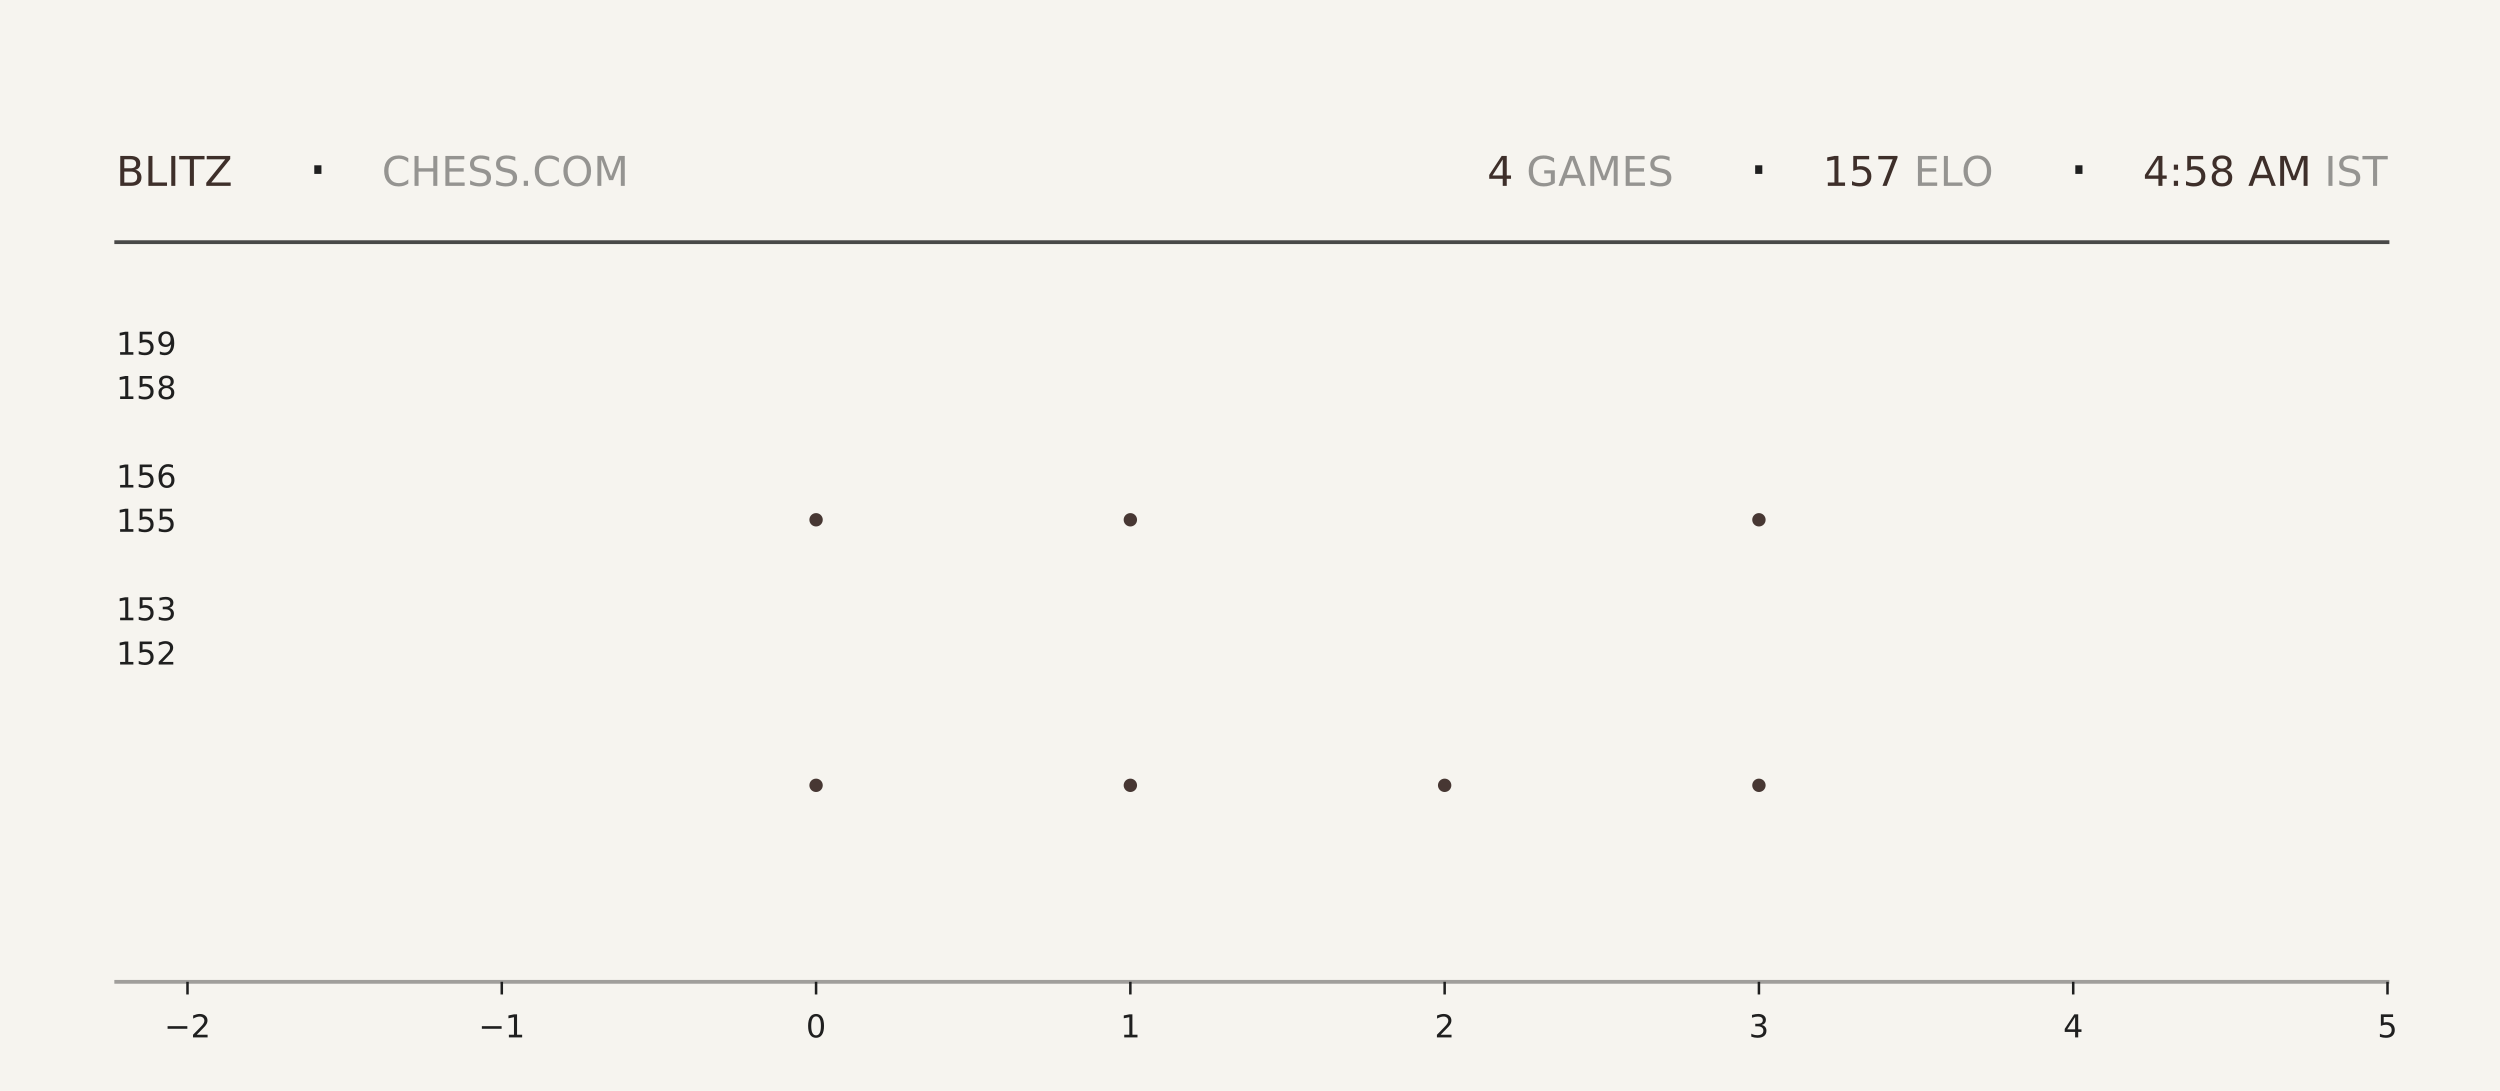
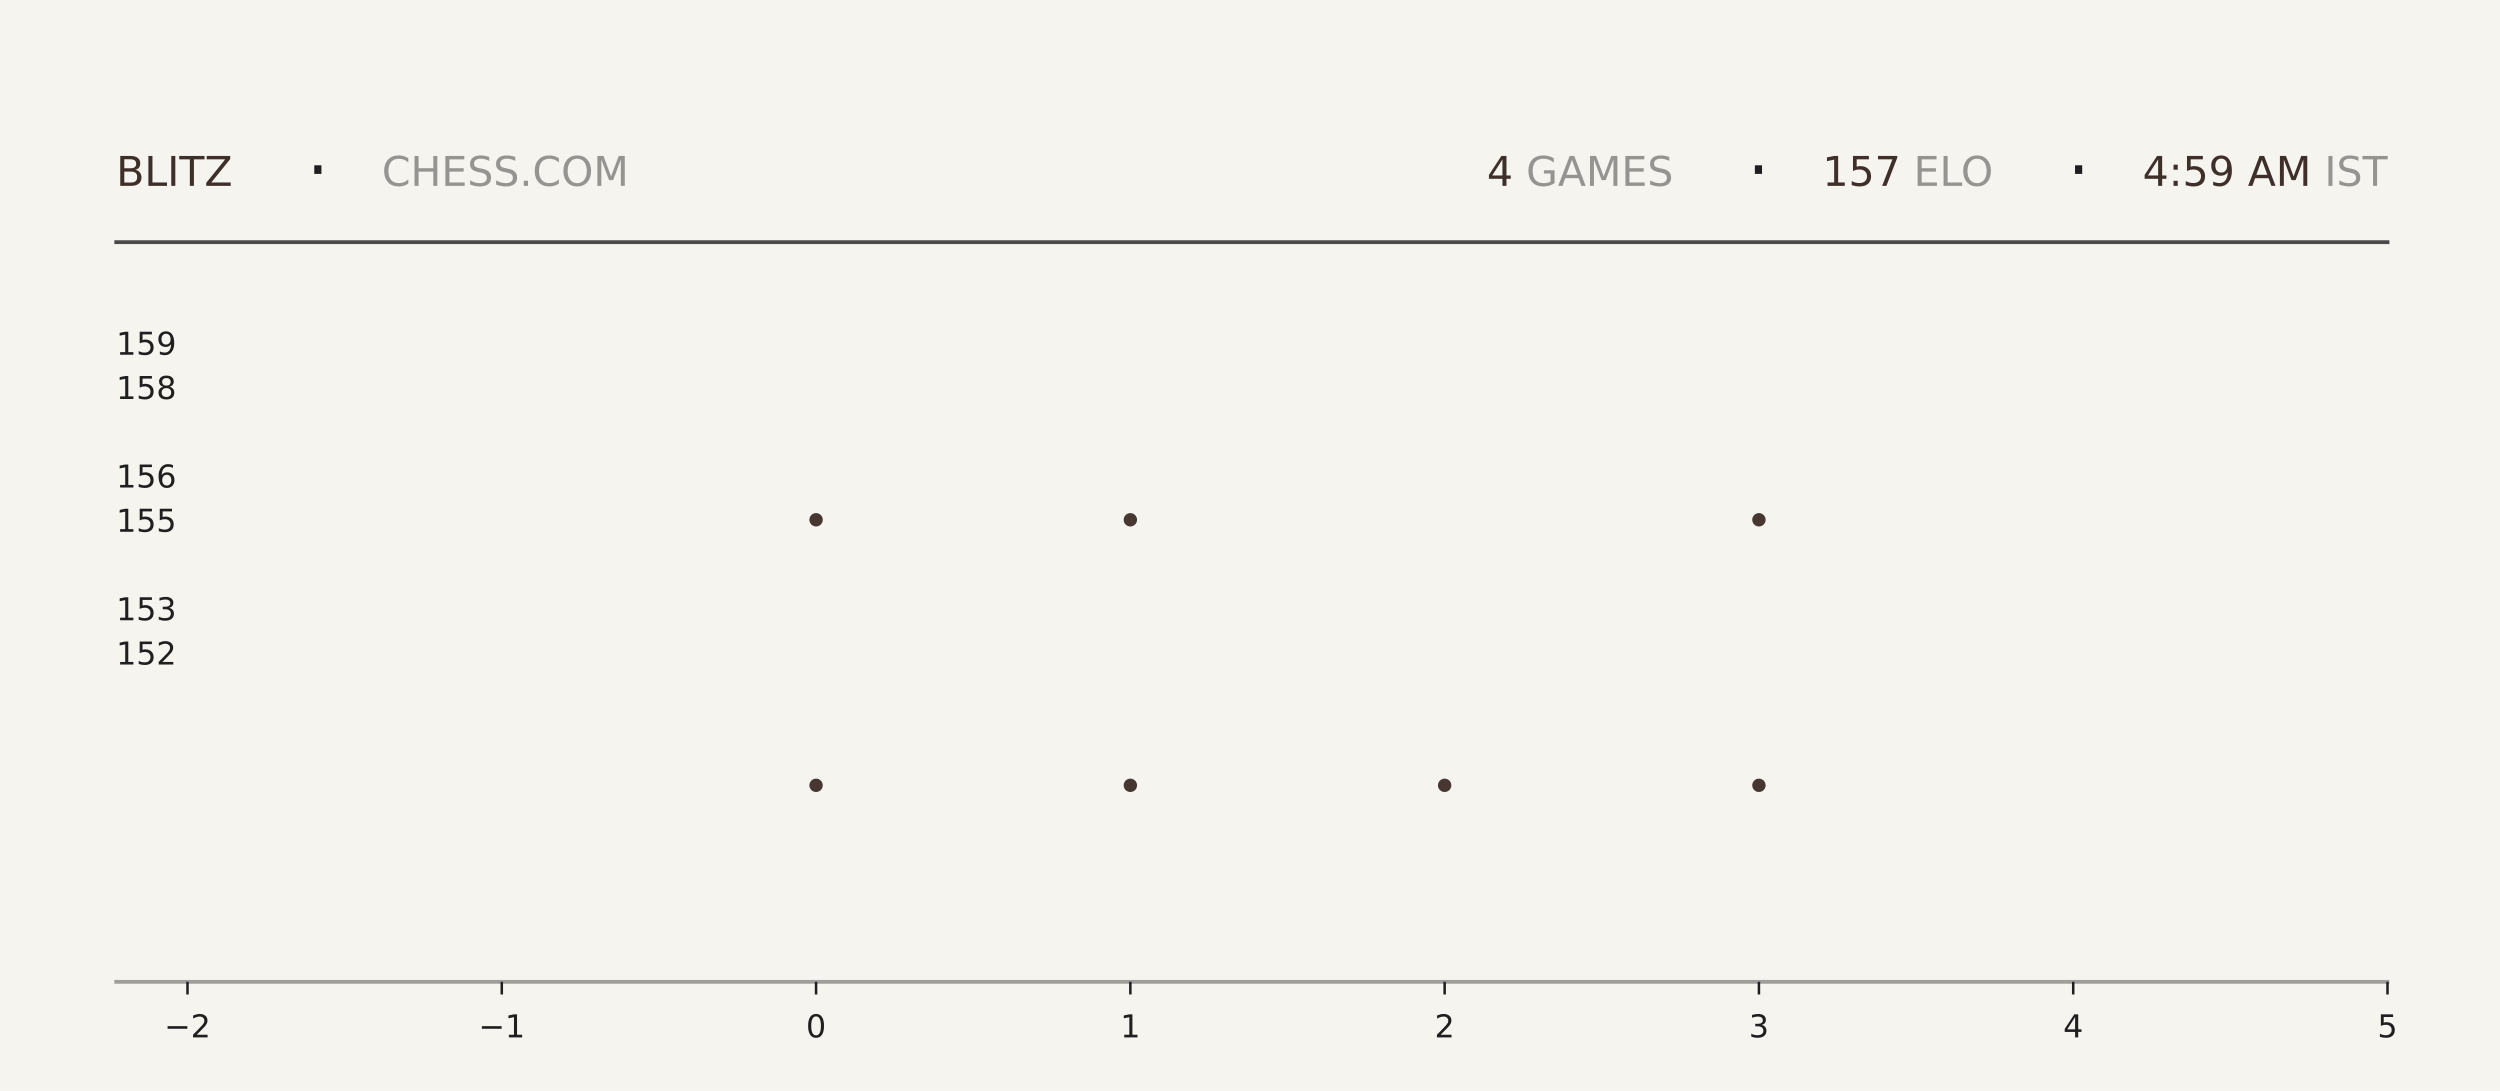
<svg xmlns="http://www.w3.org/2000/svg" xmlns:xlink="http://www.w3.org/1999/xlink" width="792pt" height="345.6pt" viewBox="0 0 792 345.6" version="1.1">
  <defs>
    <style type="text/css">*{stroke-linejoin: round; stroke-linecap: butt}</style>
  </defs>
  <g id="figure_1">
    <g id="patch_1">
      <path d="M 0 345.6  L 792 345.6  L 792 0  L 0 0  z " style="fill: #f6f4ef" />
    </g>
    <g id="axes_1">
      <g id="patch_2">
        <path d="M 59.4 311.04  L 756.36 311.04  L 756.36 103.68  L 59.4 103.68  z " style="fill: #f6f4ef" />
      </g>
      <g id="PathCollection_1">
        <defs>
-           <path id="md6c89d8c70" d="M 0 2.121  C 0.563 2.121 1.102 1.898 1.5 1.5  C 1.898 1.102 2.121 0.563 2.121 0  C 2.121 -0.563 1.898 -1.102 1.5 -1.5  C 1.102 -1.898 0.563 -2.121 0 -2.121  C -0.563 -2.121 -1.102 -1.898 -1.5 -1.5  C -1.898 -1.102 -2.121 -0.563 -2.121 0  C -2.121 0.563 -1.898 1.102 -1.5 1.5  C -1.102 1.898 -0.563 2.121 0 2.121  z " />
-         </defs>
-         <g clip-path="url(#p65ef8979d3)">
-           <use xlink:href="#md6c89d8c70" x="258.531" y="248.79" style="fill: #3e2f2a; fill-opacity: 0.95" />
-           <use xlink:href="#md6c89d8c70" x="258.531" y="164.668" style="fill: #3e2f2a; fill-opacity: 0.95" />
+           <path id="meb669e5a54" d="M 0 2.121  C 0.563 2.121 1.102 1.898 1.5 1.5  C 1.898 1.102 2.121 0.563 2.121 0  C 2.121 -0.563 1.898 -1.102 1.5 -1.5  C 1.102 -1.898 0.563 -2.121 0 -2.121  C -0.563 -2.121 -1.102 -1.898 -1.5 -1.5  C -1.898 -1.102 -2.121 -0.563 -2.121 0  C -2.121 0.563 -1.898 1.102 -1.5 1.5  C -1.102 1.898 -0.563 2.121 0 2.121  z " />
+         </defs>
+         <g clip-path="url(#pedde21723c)">
+           <use xlink:href="#meb669e5a54" x="258.531" y="248.79" style="fill: #3e2f2a; fill-opacity: 0.95" />
+           <use xlink:href="#meb669e5a54" x="258.531" y="164.668" style="fill: #3e2f2a; fill-opacity: 0.95" />
        </g>
      </g>
      <g id="PathCollection_2">
-         <g clip-path="url(#p65ef8979d3)">
-           <use xlink:href="#md6c89d8c70" x="358.097" y="248.79" style="fill: #3e2f2a; fill-opacity: 0.95" />
-           <use xlink:href="#md6c89d8c70" x="358.097" y="164.668" style="fill: #3e2f2a; fill-opacity: 0.95" />
-           <use xlink:href="#md6c89d8c70" x="358.097" y="80.547" style="fill: #3e2f2a; fill-opacity: 0.95" />
+         <g clip-path="url(#pedde21723c)">
+           <use xlink:href="#meb669e5a54" x="358.097" y="248.79" style="fill: #3e2f2a; fill-opacity: 0.95" />
+           <use xlink:href="#meb669e5a54" x="358.097" y="164.668" style="fill: #3e2f2a; fill-opacity: 0.95" />
+           <use xlink:href="#meb669e5a54" x="358.097" y="80.547" style="fill: #3e2f2a; fill-opacity: 0.95" />
        </g>
      </g>
      <g id="PathCollection_3">
-         <g clip-path="url(#p65ef8979d3)">
-           <use xlink:href="#md6c89d8c70" x="457.663" y="248.79" style="fill: #3e2f2a; fill-opacity: 0.95" />
+         <g clip-path="url(#pedde21723c)">
+           <use xlink:href="#meb669e5a54" x="457.663" y="248.79" style="fill: #3e2f2a; fill-opacity: 0.95" />
        </g>
      </g>
      <g id="PathCollection_4">
-         <g clip-path="url(#p65ef8979d3)">
-           <use xlink:href="#md6c89d8c70" x="557.229" y="248.79" style="fill: #3e2f2a; fill-opacity: 0.95" />
-           <use xlink:href="#md6c89d8c70" x="557.229" y="164.668" style="fill: #3e2f2a; fill-opacity: 0.95" />
-           <use xlink:href="#md6c89d8c70" x="557.229" y="80.547" style="fill: #3e2f2a; fill-opacity: 0.95" />
+         <g clip-path="url(#pedde21723c)">
+           <use xlink:href="#meb669e5a54" x="557.229" y="248.79" style="fill: #3e2f2a; fill-opacity: 0.95" />
+           <use xlink:href="#meb669e5a54" x="557.229" y="164.668" style="fill: #3e2f2a; fill-opacity: 0.95" />
+           <use xlink:href="#meb669e5a54" x="557.229" y="80.547" style="fill: #3e2f2a; fill-opacity: 0.95" />
        </g>
      </g>
      <g id="matplotlib.axis_1">
        <g id="xtick_1">
          <g id="line2d_1">
            <defs>
-               <path id="m45bc178bd7" d="M 0 0  L 0 4  " style="stroke: #1f1f1f; stroke-width: 0.8" />
+               <path id="m845d4d2dc7" d="M 0 0  L 0 4  " style="stroke: #1f1f1f; stroke-width: 0.8" />
            </defs>
            <g>
-               <use xlink:href="#m45bc178bd7" x="59.4" y="311.04" style="fill: #1f1f1f; stroke: #1f1f1f; stroke-width: 0.8" />
+               <use xlink:href="#m845d4d2dc7" x="59.4" y="311.04" style="fill: #1f1f1f; stroke: #1f1f1f; stroke-width: 0.8" />
            </g>
          </g>
          <g id="text_1">
            <g style="fill: #1f1f1f" transform="translate(52.02891 328.6384) scale(0.1 -0.1)">
              <defs>
                <path id="DejaVuSans-2212" d="M 678 2272  L 4684 2272  L 4684 1741  L 678 1741  L 678 2272  z " transform="scale(0.015625)" />
                <path id="DejaVuSans-32" d="M 1228 531  L 3431 531  L 3431 0  L 469 0  L 469 531  Q 828 903 1448 1529  Q 2069 2156 2228 2338  Q 2531 2678 2651 2914  Q 2772 3150 2772 3378  Q 2772 3750 2511 3984  Q 2250 4219 1831 4219  Q 1534 4219 1204 4116  Q 875 4013 500 3803  L 500 4441  Q 881 4594 1212 4672  Q 1544 4750 1819 4750  Q 2544 4750 2975 4387  Q 3406 4025 3406 3419  Q 3406 3131 3298 2873  Q 3191 2616 2906 2266  Q 2828 2175 2409 1742  Q 1991 1309 1228 531  z " transform="scale(0.015625)" />
              </defs>
              <use xlink:href="#DejaVuSans-2212" />
              <use xlink:href="#DejaVuSans-32" transform="translate(83.78906 0)" />
            </g>
          </g>
        </g>
        <g id="xtick_2">
          <g id="line2d_2">
            <g>
-               <use xlink:href="#m45bc178bd7" x="158.966" y="311.04" style="fill: #1f1f1f; stroke: #1f1f1f; stroke-width: 0.8" />
+               <use xlink:href="#m845d4d2dc7" x="158.966" y="311.04" style="fill: #1f1f1f; stroke: #1f1f1f; stroke-width: 0.8" />
            </g>
          </g>
          <g id="text_2">
            <g style="fill: #1f1f1f" transform="translate(151.5946 328.6384) scale(0.1 -0.1)">
              <defs>
                <path id="DejaVuSans-31" d="M 794 531  L 1825 531  L 1825 4091  L 703 3866  L 703 4441  L 1819 4666  L 2450 4666  L 2450 531  L 3481 531  L 3481 0  L 794 0  L 794 531  z " transform="scale(0.015625)" />
              </defs>
              <use xlink:href="#DejaVuSans-2212" />
              <use xlink:href="#DejaVuSans-31" transform="translate(83.78906 0)" />
            </g>
          </g>
        </g>
        <g id="xtick_3">
          <g id="line2d_3">
            <g>
-               <use xlink:href="#m45bc178bd7" x="258.531" y="311.04" style="fill: #1f1f1f; stroke: #1f1f1f; stroke-width: 0.8" />
+               <use xlink:href="#m845d4d2dc7" x="258.531" y="311.04" style="fill: #1f1f1f; stroke: #1f1f1f; stroke-width: 0.8" />
            </g>
          </g>
          <g id="text_3">
            <g style="fill: #1f1f1f" transform="translate(255.3502 328.6384) scale(0.1 -0.1)">
              <defs>
                <path id="DejaVuSans-30" d="M 2034 4250  Q 1547 4250 1301 3770  Q 1056 3291 1056 2328  Q 1056 1369 1301 889  Q 1547 409 2034 409  Q 2525 409 2770 889  Q 3016 1369 3016 2328  Q 3016 3291 2770 3770  Q 2525 4250 2034 4250  z M 2034 4750  Q 2819 4750 3233 4129  Q 3647 3509 3647 2328  Q 3647 1150 3233 529  Q 2819 -91 2034 -91  Q 1250 -91 836 529  Q 422 1150 422 2328  Q 422 3509 836 4129  Q 1250 4750 2034 4750  z " transform="scale(0.015625)" />
              </defs>
              <use xlink:href="#DejaVuSans-30" />
            </g>
          </g>
        </g>
        <g id="xtick_4">
          <g id="line2d_4">
            <g>
-               <use xlink:href="#m45bc178bd7" x="358.097" y="311.04" style="fill: #1f1f1f; stroke: #1f1f1f; stroke-width: 0.8" />
+               <use xlink:href="#m845d4d2dc7" x="358.097" y="311.04" style="fill: #1f1f1f; stroke: #1f1f1f; stroke-width: 0.8" />
            </g>
          </g>
          <g id="text_4">
            <g style="fill: #1f1f1f" transform="translate(354.9159 328.6384) scale(0.1 -0.1)">
              <use xlink:href="#DejaVuSans-31" />
            </g>
          </g>
        </g>
        <g id="xtick_5">
          <g id="line2d_5">
            <g>
-               <use xlink:href="#m45bc178bd7" x="457.663" y="311.04" style="fill: #1f1f1f; stroke: #1f1f1f; stroke-width: 0.8" />
+               <use xlink:href="#m845d4d2dc7" x="457.663" y="311.04" style="fill: #1f1f1f; stroke: #1f1f1f; stroke-width: 0.8" />
            </g>
          </g>
          <g id="text_5">
            <g style="fill: #1f1f1f" transform="translate(454.4816 328.6384) scale(0.1 -0.1)">
              <use xlink:href="#DejaVuSans-32" />
            </g>
          </g>
        </g>
        <g id="xtick_6">
          <g id="line2d_6">
            <g>
-               <use xlink:href="#m45bc178bd7" x="557.229" y="311.04" style="fill: #1f1f1f; stroke: #1f1f1f; stroke-width: 0.8" />
+               <use xlink:href="#m845d4d2dc7" x="557.229" y="311.04" style="fill: #1f1f1f; stroke: #1f1f1f; stroke-width: 0.8" />
            </g>
          </g>
          <g id="text_6">
            <g style="fill: #1f1f1f" transform="translate(554.0473 328.6384) scale(0.1 -0.1)">
              <defs>
                <path id="DejaVuSans-33" d="M 2597 2516  Q 3050 2419 3304 2112  Q 3559 1806 3559 1356  Q 3559 666 3084 287  Q 2609 -91 1734 -91  Q 1441 -91 1130 -33  Q 819 25 488 141  L 488 750  Q 750 597 1062 519  Q 1375 441 1716 441  Q 2309 441 2620 675  Q 2931 909 2931 1356  Q 2931 1769 2642 2001  Q 2353 2234 1838 2234  L 1294 2234  L 1294 2753  L 1863 2753  Q 2328 2753 2575 2939  Q 2822 3125 2822 3475  Q 2822 3834 2567 4026  Q 2313 4219 1838 4219  Q 1578 4219 1281 4162  Q 984 4106 628 3988  L 628 4550  Q 988 4650 1302 4700  Q 1616 4750 1894 4750  Q 2613 4750 3031 4423  Q 3450 4097 3450 3541  Q 3450 3153 3228 2886  Q 3006 2619 2597 2516  z " transform="scale(0.015625)" />
              </defs>
              <use xlink:href="#DejaVuSans-33" />
            </g>
          </g>
        </g>
        <g id="xtick_7">
          <g id="line2d_7">
            <g>
-               <use xlink:href="#m45bc178bd7" x="656.794" y="311.04" style="fill: #1f1f1f; stroke: #1f1f1f; stroke-width: 0.8" />
+               <use xlink:href="#m845d4d2dc7" x="656.794" y="311.04" style="fill: #1f1f1f; stroke: #1f1f1f; stroke-width: 0.8" />
            </g>
          </g>
          <g id="text_7">
            <g style="fill: #1f1f1f" transform="translate(653.613 328.6384) scale(0.1 -0.1)">
              <defs>
                <path id="DejaVuSans-34" d="M 2419 4116  L 825 1625  L 2419 1625  L 2419 4116  z M 2253 4666  L 3047 4666  L 3047 1625  L 3713 1625  L 3713 1100  L 3047 1100  L 3047 0  L 2419 0  L 2419 1100  L 313 1100  L 313 1709  L 2253 4666  z " transform="scale(0.015625)" />
              </defs>
              <use xlink:href="#DejaVuSans-34" />
            </g>
          </g>
        </g>
        <g id="xtick_8">
          <g id="line2d_8">
            <g>
-               <use xlink:href="#m45bc178bd7" x="756.36" y="311.04" style="fill: #1f1f1f; stroke: #1f1f1f; stroke-width: 0.8" />
+               <use xlink:href="#m845d4d2dc7" x="756.36" y="311.04" style="fill: #1f1f1f; stroke: #1f1f1f; stroke-width: 0.8" />
            </g>
          </g>
          <g id="text_8">
            <g style="fill: #1f1f1f" transform="translate(753.1788 328.6384) scale(0.1 -0.1)">
              <defs>
                <path id="DejaVuSans-35" d="M 691 4666  L 3169 4666  L 3169 4134  L 1269 4134  L 1269 2991  Q 1406 3038 1543 3061  Q 1681 3084 1819 3084  Q 2600 3084 3056 2656  Q 3513 2228 3513 1497  Q 3513 744 3044 326  Q 2575 -91 1722 -91  Q 1428 -91 1123 -41  Q 819 9 494 109  L 494 744  Q 775 591 1075 516  Q 1375 441 1709 441  Q 2250 441 2565 725  Q 2881 1009 2881 1497  Q 2881 1984 2565 2268  Q 2250 2553 1709 2553  Q 1456 2553 1204 2497  Q 953 2441 691 2322  L 691 4666  z " transform="scale(0.015625)" />
              </defs>
              <use xlink:href="#DejaVuSans-35" />
            </g>
          </g>
        </g>
      </g>
      <g id="matplotlib.axis_2">
        <g id="ytick_1">
          <g id="line2d_9" />
          <g id="text_9">
            <g style="fill: #1f1f1f" transform="translate(36.8125 210.5283) scale(0.1 -0.1)">
              <use xlink:href="#DejaVuSans-31" />
              <use xlink:href="#DejaVuSans-35" transform="translate(63.62305 0)" />
              <use xlink:href="#DejaVuSans-32" transform="translate(127.2461 0)" />
            </g>
          </g>
        </g>
        <g id="ytick_2">
          <g id="line2d_10" />
          <g id="text_10">
            <g style="fill: #1f1f1f" transform="translate(36.8125 196.508) scale(0.1 -0.1)">
              <use xlink:href="#DejaVuSans-31" />
              <use xlink:href="#DejaVuSans-35" transform="translate(63.62305 0)" />
              <use xlink:href="#DejaVuSans-33" transform="translate(127.2461 0)" />
            </g>
          </g>
        </g>
        <g id="ytick_3">
          <g id="line2d_11" />
          <g id="text_11">
            <g style="fill: #1f1f1f" transform="translate(36.8125 168.4675) scale(0.1 -0.1)">
              <use xlink:href="#DejaVuSans-31" />
              <use xlink:href="#DejaVuSans-35" transform="translate(63.62305 0)" />
              <use xlink:href="#DejaVuSans-35" transform="translate(127.2461 0)" />
            </g>
          </g>
        </g>
        <g id="ytick_4">
          <g id="line2d_12" />
          <g id="text_12">
            <g style="fill: #1f1f1f" transform="translate(36.8125 154.4472) scale(0.1 -0.1)">
              <defs>
                <path id="DejaVuSans-36" d="M 2113 2584  Q 1688 2584 1439 2293  Q 1191 2003 1191 1497  Q 1191 994 1439 701  Q 1688 409 2113 409  Q 2538 409 2786 701  Q 3034 994 3034 1497  Q 3034 2003 2786 2293  Q 2538 2584 2113 2584  z M 3366 4563  L 3366 3988  Q 3128 4100 2886 4159  Q 2644 4219 2406 4219  Q 1781 4219 1451 3797  Q 1122 3375 1075 2522  Q 1259 2794 1537 2939  Q 1816 3084 2150 3084  Q 2853 3084 3261 2657  Q 3669 2231 3669 1497  Q 3669 778 3244 343  Q 2819 -91 2113 -91  Q 1303 -91 875 529  Q 447 1150 447 2328  Q 447 3434 972 4092  Q 1497 4750 2381 4750  Q 2619 4750 2861 4703  Q 3103 4656 3366 4563  z " transform="scale(0.015625)" />
              </defs>
              <use xlink:href="#DejaVuSans-31" />
              <use xlink:href="#DejaVuSans-35" transform="translate(63.62305 0)" />
              <use xlink:href="#DejaVuSans-36" transform="translate(127.2461 0)" />
            </g>
          </g>
        </g>
        <g id="ytick_5">
          <g id="line2d_13" />
          <g id="text_13">
            <g style="fill: #1f1f1f" transform="translate(36.8125 126.4066) scale(0.1 -0.1)">
              <defs>
                <path id="DejaVuSans-38" d="M 2034 2216  Q 1584 2216 1326 1975  Q 1069 1734 1069 1313  Q 1069 891 1326 650  Q 1584 409 2034 409  Q 2484 409 2743 651  Q 3003 894 3003 1313  Q 3003 1734 2745 1975  Q 2488 2216 2034 2216  z M 1403 2484  Q 997 2584 770 2862  Q 544 3141 544 3541  Q 544 4100 942 4425  Q 1341 4750 2034 4750  Q 2731 4750 3128 4425  Q 3525 4100 3525 3541  Q 3525 3141 3298 2862  Q 3072 2584 2669 2484  Q 3125 2378 3379 2068  Q 3634 1759 3634 1313  Q 3634 634 3220 271  Q 2806 -91 2034 -91  Q 1263 -91 848 271  Q 434 634 434 1313  Q 434 1759 690 2068  Q 947 2378 1403 2484  z M 1172 3481  Q 1172 3119 1398 2916  Q 1625 2713 2034 2713  Q 2441 2713 2670 2916  Q 2900 3119 2900 3481  Q 2900 3844 2670 4047  Q 2441 4250 2034 4250  Q 1625 4250 1398 4047  Q 1172 3844 1172 3481  z " transform="scale(0.015625)" />
              </defs>
              <use xlink:href="#DejaVuSans-31" />
              <use xlink:href="#DejaVuSans-35" transform="translate(63.62305 0)" />
              <use xlink:href="#DejaVuSans-38" transform="translate(127.2461 0)" />
            </g>
          </g>
        </g>
        <g id="ytick_6">
          <g id="line2d_14" />
          <g id="text_14">
            <g style="fill: #1f1f1f" transform="translate(36.8125 112.3863) scale(0.1 -0.1)">
              <defs>
                <path id="DejaVuSans-39" d="M 703 97  L 703 672  Q 941 559 1184 500  Q 1428 441 1663 441  Q 2288 441 2617 861  Q 2947 1281 2994 2138  Q 2813 1869 2534 1725  Q 2256 1581 1919 1581  Q 1219 1581 811 2004  Q 403 2428 403 3163  Q 403 3881 828 4315  Q 1253 4750 1959 4750  Q 2769 4750 3195 4129  Q 3622 3509 3622 2328  Q 3622 1225 3098 567  Q 2575 -91 1691 -91  Q 1453 -91 1209 -44  Q 966 3 703 97  z M 1959 2075  Q 2384 2075 2632 2365  Q 2881 2656 2881 3163  Q 2881 3666 2632 3958  Q 2384 4250 1959 4250  Q 1534 4250 1286 3958  Q 1038 3666 1038 3163  Q 1038 2656 1286 2365  Q 1534 2075 1959 2075  z " transform="scale(0.015625)" />
              </defs>
              <use xlink:href="#DejaVuSans-31" />
              <use xlink:href="#DejaVuSans-35" transform="translate(63.62305 0)" />
              <use xlink:href="#DejaVuSans-39" transform="translate(127.2461 0)" />
            </g>
          </g>
        </g>
      </g>
    </g>
    <g id="line2d_15">
      <path d="M 36.82 76.723  L 756.36 76.723  " style="fill: none; stroke: #1f1f1f; stroke-opacity: 0.8; stroke-width: 1.2; stroke-linecap: square" />
    </g>
    <g id="line2d_16">
      <path d="M 36.82 311.04  L 756.36 311.04  " style="fill: none; stroke: #1f1f1f; stroke-opacity: 0.4; stroke-width: 1.2; stroke-linecap: square" />
    </g>
    <g id="text_15">
      <g style="fill: #3e2f2a" transform="translate(36.82 58.88319) scale(0.13 -0.13)">
        <defs>
          <path id="DejaVuSans-42" d="M 1259 2228  L 1259 519  L 2272 519  Q 2781 519 3026 730  Q 3272 941 3272 1375  Q 3272 1813 3026 2020  Q 2781 2228 2272 2228  L 1259 2228  z M 1259 4147  L 1259 2741  L 2194 2741  Q 2656 2741 2882 2914  Q 3109 3088 3109 3444  Q 3109 3797 2882 3972  Q 2656 4147 2194 4147  L 1259 4147  z M 628 4666  L 2241 4666  Q 2963 4666 3353 4366  Q 3744 4066 3744 3513  Q 3744 3084 3544 2831  Q 3344 2578 2956 2516  Q 3422 2416 3680 2098  Q 3938 1781 3938 1306  Q 3938 681 3513 340  Q 3088 0 2303 0  L 628 0  L 628 4666  z " transform="scale(0.015625)" />
          <path id="DejaVuSans-4c" d="M 628 4666  L 1259 4666  L 1259 531  L 3531 531  L 3531 0  L 628 0  L 628 4666  z " transform="scale(0.015625)" />
          <path id="DejaVuSans-49" d="M 628 4666  L 1259 4666  L 1259 0  L 628 0  L 628 4666  z " transform="scale(0.015625)" />
          <path id="DejaVuSans-54" d="M -19 4666  L 3928 4666  L 3928 4134  L 2272 4134  L 2272 0  L 1638 0  L 1638 4134  L -19 4134  L -19 4666  z " transform="scale(0.015625)" />
          <path id="DejaVuSans-5a" d="M 359 4666  L 4025 4666  L 4025 4184  L 1075 531  L 4097 531  L 4097 0  L 288 0  L 288 481  L 3238 4134  L 359 4134  L 359 4666  z " transform="scale(0.015625)" />
        </defs>
        <use xlink:href="#DejaVuSans-42" />
        <use xlink:href="#DejaVuSans-4c" transform="translate(68.60352 0)" />
        <use xlink:href="#DejaVuSans-49" transform="translate(124.3164 0)" />
        <use xlink:href="#DejaVuSans-54" transform="translate(153.8086 0)" />
        <use xlink:href="#DejaVuSans-5a" transform="translate(214.8926 0)" />
      </g>
    </g>
    <g id="text_16">
      <g style="fill: #1f1f1f" transform="translate(97.21 61.36662) scale(0.22 -0.22)">
        <defs>
          <path id="DejaVuSans-b7" d="M 684 2619  L 1344 2619  L 1344 1825  L 684 1825  L 684 2619  z " transform="scale(0.015625)" />
        </defs>
        <use xlink:href="#DejaVuSans-b7" />
      </g>
    </g>
    <g id="text_17">
      <g style="fill: #1f1f1f; opacity: 0.45" transform="translate(120.97 58.88319) scale(0.13 -0.13)">
        <defs>
          <path id="DejaVuSans-43" d="M 4122 4306  L 4122 3641  Q 3803 3938 3442 4084  Q 3081 4231 2675 4231  Q 1875 4231 1450 3742  Q 1025 3253 1025 2328  Q 1025 1406 1450 917  Q 1875 428 2675 428  Q 3081 428 3442 575  Q 3803 722 4122 1019  L 4122 359  Q 3791 134 3420 21  Q 3050 -91 2638 -91  Q 1578 -91 968 557  Q 359 1206 359 2328  Q 359 3453 968 4101  Q 1578 4750 2638 4750  Q 3056 4750 3426 4639  Q 3797 4528 4122 4306  z " transform="scale(0.015625)" />
          <path id="DejaVuSans-48" d="M 628 4666  L 1259 4666  L 1259 2753  L 3553 2753  L 3553 4666  L 4184 4666  L 4184 0  L 3553 0  L 3553 2222  L 1259 2222  L 1259 0  L 628 0  L 628 4666  z " transform="scale(0.015625)" />
          <path id="DejaVuSans-45" d="M 628 4666  L 3578 4666  L 3578 4134  L 1259 4134  L 1259 2753  L 3481 2753  L 3481 2222  L 1259 2222  L 1259 531  L 3634 531  L 3634 0  L 628 0  L 628 4666  z " transform="scale(0.015625)" />
          <path id="DejaVuSans-53" d="M 3425 4513  L 3425 3897  Q 3066 4069 2747 4153  Q 2428 4238 2131 4238  Q 1616 4238 1336 4038  Q 1056 3838 1056 3469  Q 1056 3159 1242 3001  Q 1428 2844 1947 2747  L 2328 2669  Q 3034 2534 3370 2195  Q 3706 1856 3706 1288  Q 3706 609 3251 259  Q 2797 -91 1919 -91  Q 1588 -91 1214 -16  Q 841 59 441 206  L 441 856  Q 825 641 1194 531  Q 1563 422 1919 422  Q 2459 422 2753 634  Q 3047 847 3047 1241  Q 3047 1584 2836 1778  Q 2625 1972 2144 2069  L 1759 2144  Q 1053 2284 737 2584  Q 422 2884 422 3419  Q 422 4038 858 4394  Q 1294 4750 2059 4750  Q 2388 4750 2728 4690  Q 3069 4631 3425 4513  z " transform="scale(0.015625)" />
          <path id="DejaVuSans-2e" d="M 684 794  L 1344 794  L 1344 0  L 684 0  L 684 794  z " transform="scale(0.015625)" />
          <path id="DejaVuSans-4f" d="M 2522 4238  Q 1834 4238 1429 3725  Q 1025 3213 1025 2328  Q 1025 1447 1429 934  Q 1834 422 2522 422  Q 3209 422 3611 934  Q 4013 1447 4013 2328  Q 4013 3213 3611 3725  Q 3209 4238 2522 4238  z M 2522 4750  Q 3503 4750 4090 4092  Q 4678 3434 4678 2328  Q 4678 1225 4090 567  Q 3503 -91 2522 -91  Q 1538 -91 948 565  Q 359 1222 359 2328  Q 359 3434 948 4092  Q 1538 4750 2522 4750  z " transform="scale(0.015625)" />
          <path id="DejaVuSans-4d" d="M 628 4666  L 1569 4666  L 2759 1491  L 3956 4666  L 4897 4666  L 4897 0  L 4281 0  L 4281 4097  L 3078 897  L 2444 897  L 1241 4097  L 1241 0  L 628 0  L 628 4666  z " transform="scale(0.015625)" />
        </defs>
        <use xlink:href="#DejaVuSans-43" />
        <use xlink:href="#DejaVuSans-48" transform="translate(69.82422 0)" />
        <use xlink:href="#DejaVuSans-45" transform="translate(145.0195 0)" />
        <use xlink:href="#DejaVuSans-53" transform="translate(208.2031 0)" />
        <use xlink:href="#DejaVuSans-53" transform="translate(271.6797 0)" />
        <use xlink:href="#DejaVuSans-2e" transform="translate(335.1562 0)" />
        <use xlink:href="#DejaVuSans-43" transform="translate(366.9434 0)" />
        <use xlink:href="#DejaVuSans-4f" transform="translate(436.7676 0)" />
        <use xlink:href="#DejaVuSans-4d" transform="translate(515.4785 0)" />
      </g>
    </g>
    <g id="text_18">
-       <g style="fill: #3e2f2a" transform="translate(471.15 58.88319) scale(0.13 -0.13)">
+       <g style="fill: #3e2f2a" transform="translate(471.06 58.88319) scale(0.13 -0.13)">
        <use xlink:href="#DejaVuSans-34" />
      </g>
    </g>
    <g id="text_19">
-       <g style="fill: #1f1f1f; opacity: 0.45" transform="translate(479.43 58.88319) scale(0.13 -0.13)">
+       <g style="fill: #1f1f1f; opacity: 0.45" transform="translate(479.34 58.88319) scale(0.13 -0.13)">
        <defs>
          <path id="DejaVuSans-20" transform="scale(0.015625)" />
          <path id="DejaVuSans-47" d="M 3809 666  L 3809 1919  L 2778 1919  L 2778 2438  L 4434 2438  L 4434 434  Q 4069 175 3628 42  Q 3188 -91 2688 -91  Q 1594 -91 976 548  Q 359 1188 359 2328  Q 359 3472 976 4111  Q 1594 4750 2688 4750  Q 3144 4750 3555 4637  Q 3966 4525 4313 4306  L 4313 3634  Q 3963 3931 3569 4081  Q 3175 4231 2741 4231  Q 1884 4231 1454 3753  Q 1025 3275 1025 2328  Q 1025 1384 1454 906  Q 1884 428 2741 428  Q 3075 428 3337 486  Q 3600 544 3809 666  z " transform="scale(0.015625)" />
          <path id="DejaVuSans-41" d="M 2188 4044  L 1331 1722  L 3047 1722  L 2188 4044  z M 1831 4666  L 2547 4666  L 4325 0  L 3669 0  L 3244 1197  L 1141 1197  L 716 0  L 50 0  L 1831 4666  z " transform="scale(0.015625)" />
        </defs>
        <use xlink:href="#DejaVuSans-20" />
        <use xlink:href="#DejaVuSans-47" transform="translate(31.78711 0)" />
        <use xlink:href="#DejaVuSans-41" transform="translate(109.2773 0)" />
        <use xlink:href="#DejaVuSans-4d" transform="translate(177.6855 0)" />
        <use xlink:href="#DejaVuSans-45" transform="translate(263.9648 0)" />
        <use xlink:href="#DejaVuSans-53" transform="translate(327.1484 0)" />
      </g>
    </g>
    <g id="text_20">
-       <g style="fill: #1f1f1f" transform="translate(553.68 61.36662) scale(0.22 -0.22)">
+       <g style="fill: #1f1f1f" transform="translate(553.59 61.36662) scale(0.22 -0.22)">
        <use xlink:href="#DejaVuSans-b7" />
      </g>
    </g>
    <g id="text_21">
-       <g style="fill: #3e2f2a" transform="translate(577.44 58.88319) scale(0.13 -0.13)">
+       <g style="fill: #3e2f2a" transform="translate(577.35 58.88319) scale(0.13 -0.13)">
        <defs>
          <path id="DejaVuSans-37" d="M 525 4666  L 3525 4666  L 3525 4397  L 1831 0  L 1172 0  L 2766 4134  L 525 4134  L 525 4666  z " transform="scale(0.015625)" />
        </defs>
        <use xlink:href="#DejaVuSans-31" />
        <use xlink:href="#DejaVuSans-35" transform="translate(63.62305 0)" />
        <use xlink:href="#DejaVuSans-37" transform="translate(127.2461 0)" />
      </g>
    </g>
    <g id="text_22">
-       <g style="fill: #1f1f1f; opacity: 0.45" transform="translate(602.19 58.88319) scale(0.13 -0.13)">
+       <g style="fill: #1f1f1f; opacity: 0.45" transform="translate(602.1 58.88319) scale(0.13 -0.13)">
        <use xlink:href="#DejaVuSans-20" />
        <use xlink:href="#DejaVuSans-45" transform="translate(31.78711 0)" />
        <use xlink:href="#DejaVuSans-4c" transform="translate(94.9707 0)" />
        <use xlink:href="#DejaVuSans-4f" transform="translate(147.0586 0)" />
      </g>
    </g>
    <g id="text_23">
-       <g style="fill: #1f1f1f" transform="translate(655.11 61.36662) scale(0.22 -0.22)">
+       <g style="fill: #1f1f1f" transform="translate(655.02 61.36662) scale(0.22 -0.22)">
        <use xlink:href="#DejaVuSans-b7" />
      </g>
    </g>
    <g id="text_24">
-       <g style="fill: #3e2f2a" transform="translate(678.87 58.88319) scale(0.13 -0.13)">
+       <g style="fill: #3e2f2a" transform="translate(678.78 58.88319) scale(0.13 -0.13)">
        <defs>
          <path id="DejaVuSans-3a" d="M 750 794  L 1409 794  L 1409 0  L 750 0  L 750 794  z M 750 3309  L 1409 3309  L 1409 2516  L 750 2516  L 750 3309  z " transform="scale(0.015625)" />
        </defs>
        <use xlink:href="#DejaVuSans-34" />
        <use xlink:href="#DejaVuSans-3a" transform="translate(63.62305 0)" />
        <use xlink:href="#DejaVuSans-35" transform="translate(97.31445 0)" />
-         <use xlink:href="#DejaVuSans-38" transform="translate(160.9375 0)" />
+         <use xlink:href="#DejaVuSans-39" transform="translate(160.9375 0)" />
        <use xlink:href="#DejaVuSans-20" transform="translate(224.5605 0)" />
        <use xlink:href="#DejaVuSans-41" transform="translate(256.3477 0)" />
        <use xlink:href="#DejaVuSans-4d" transform="translate(324.7559 0)" />
      </g>
    </g>
    <g id="text_25">
      <g style="fill: #1f1f1f; opacity: 0.45" transform="translate(732.24 58.88319) scale(0.13 -0.13)">
        <use xlink:href="#DejaVuSans-20" />
        <use xlink:href="#DejaVuSans-49" transform="translate(31.78711 0)" />
        <use xlink:href="#DejaVuSans-53" transform="translate(61.2793 0)" />
        <use xlink:href="#DejaVuSans-54" transform="translate(124.7559 0)" />
      </g>
    </g>
  </g>
  <defs>
-     <clipPath id="p65ef8979d3">
+     <clipPath id="pedde21723c">
      <rect x="59.4" y="103.68" width="696.96" height="207.36" />
    </clipPath>
  </defs>
</svg>
